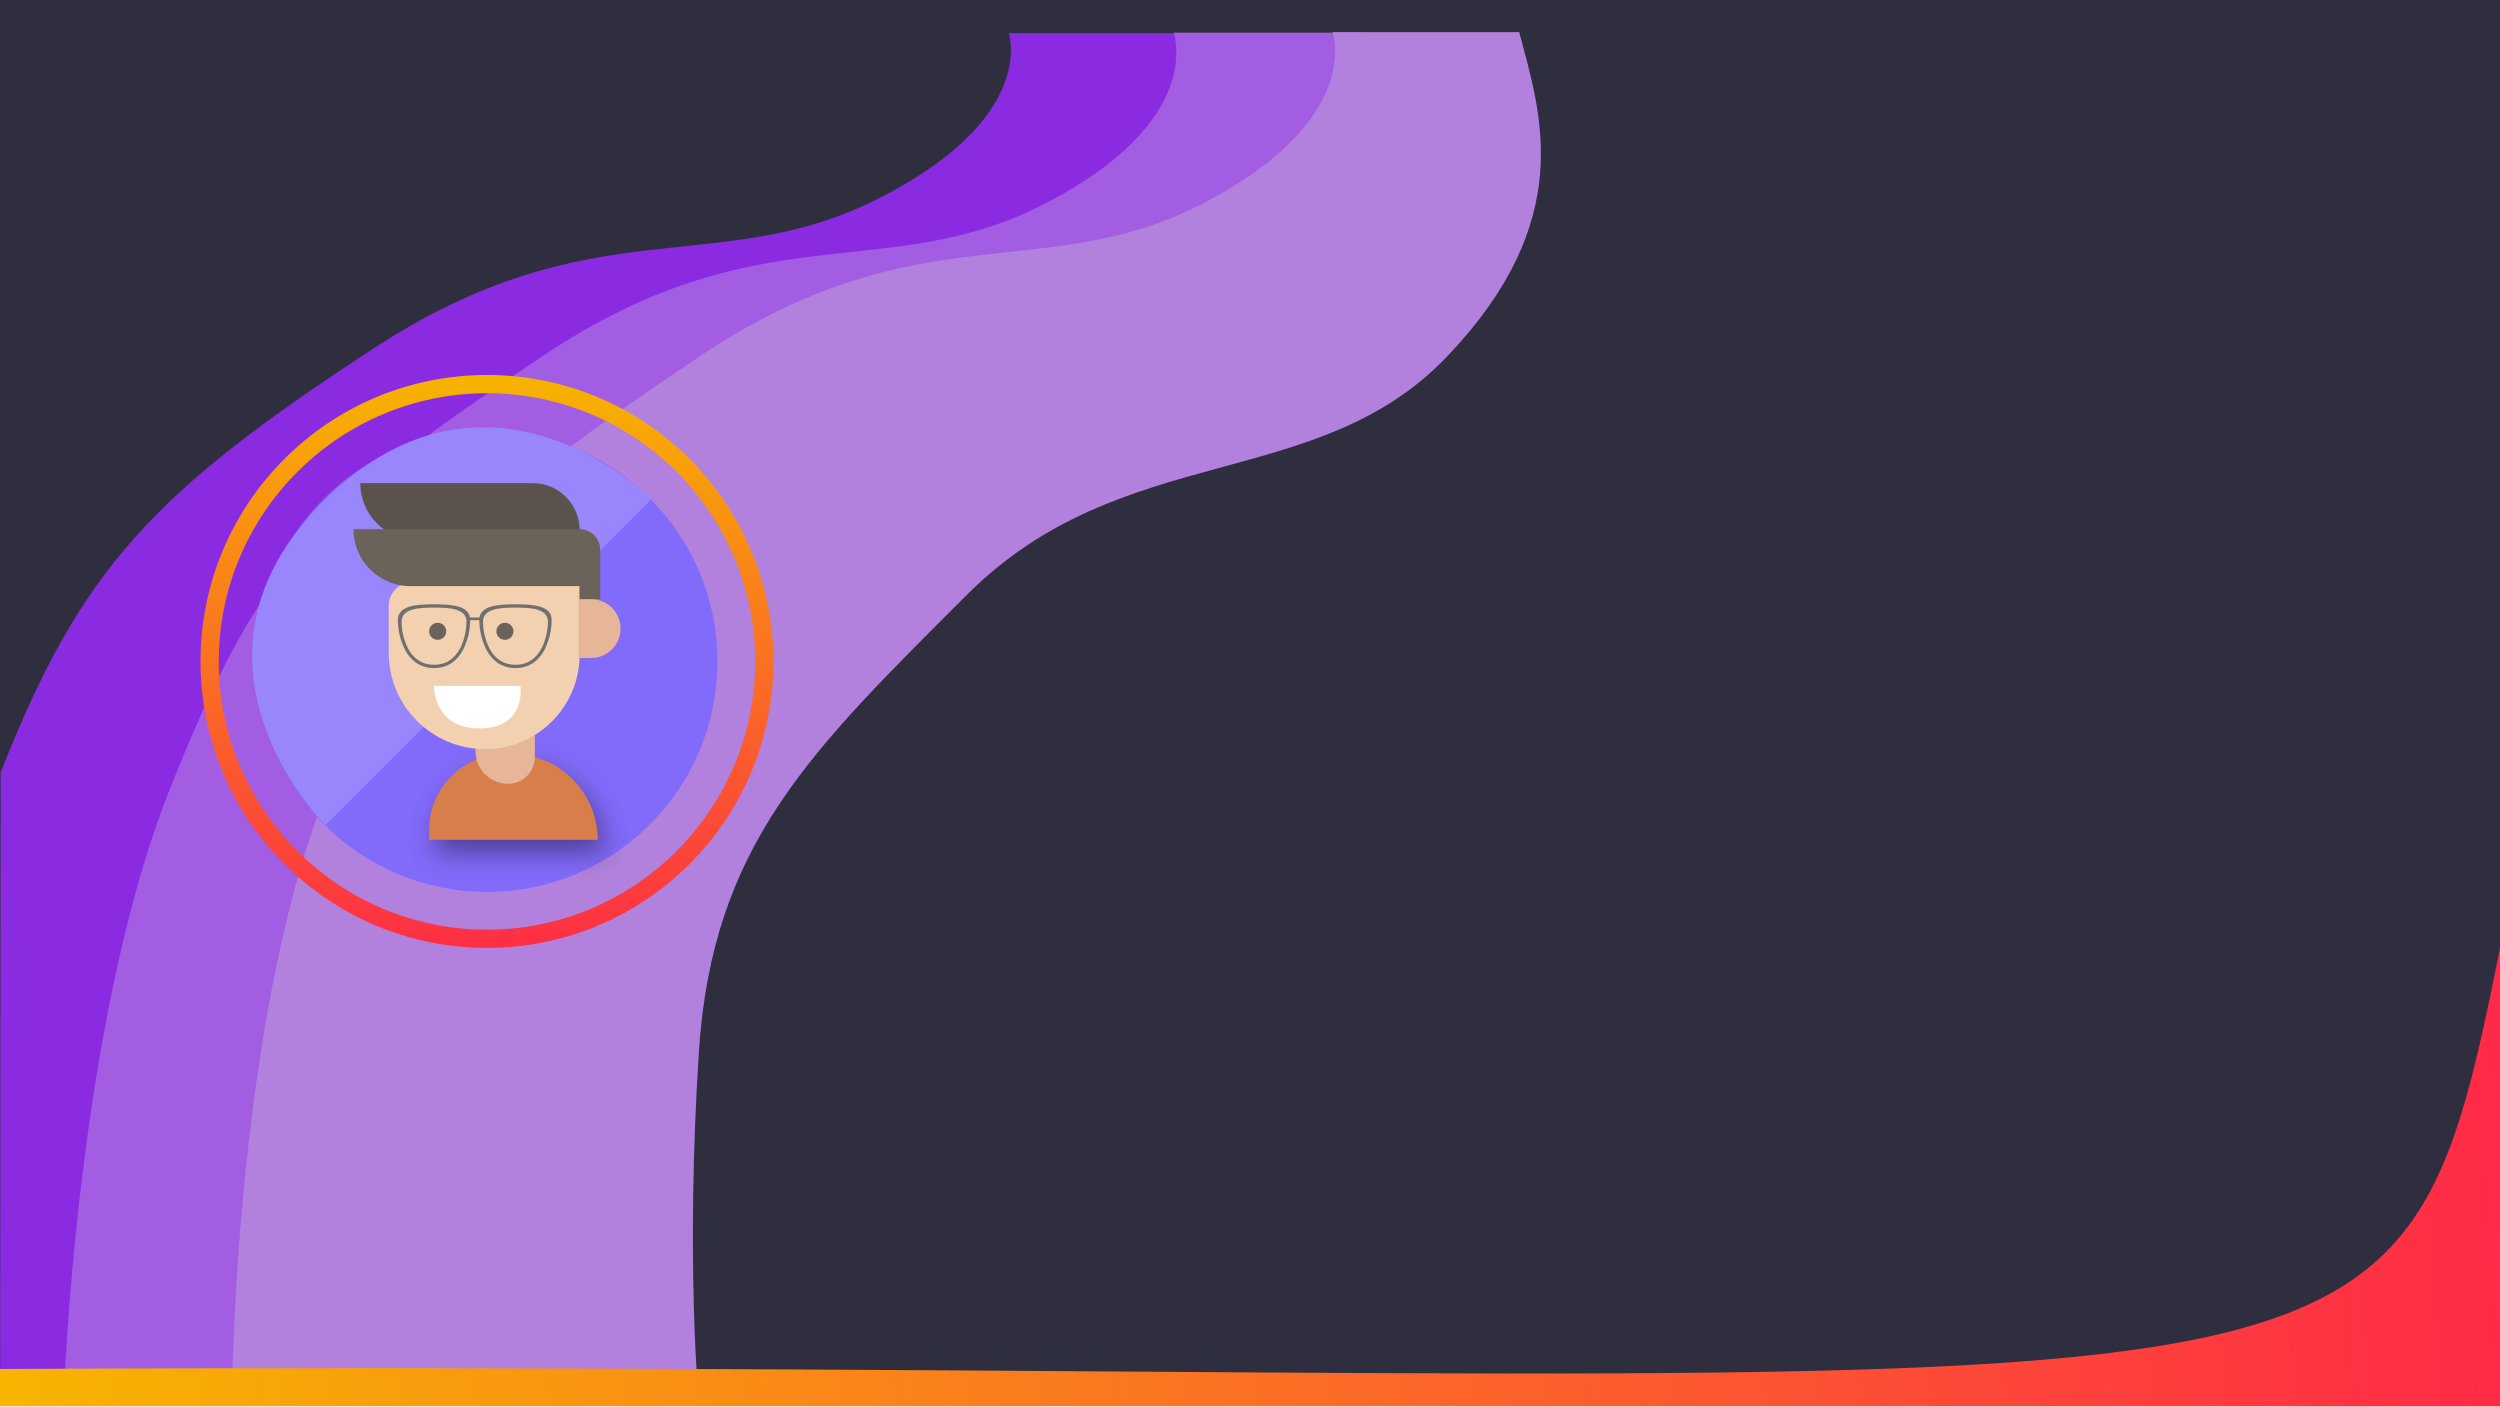
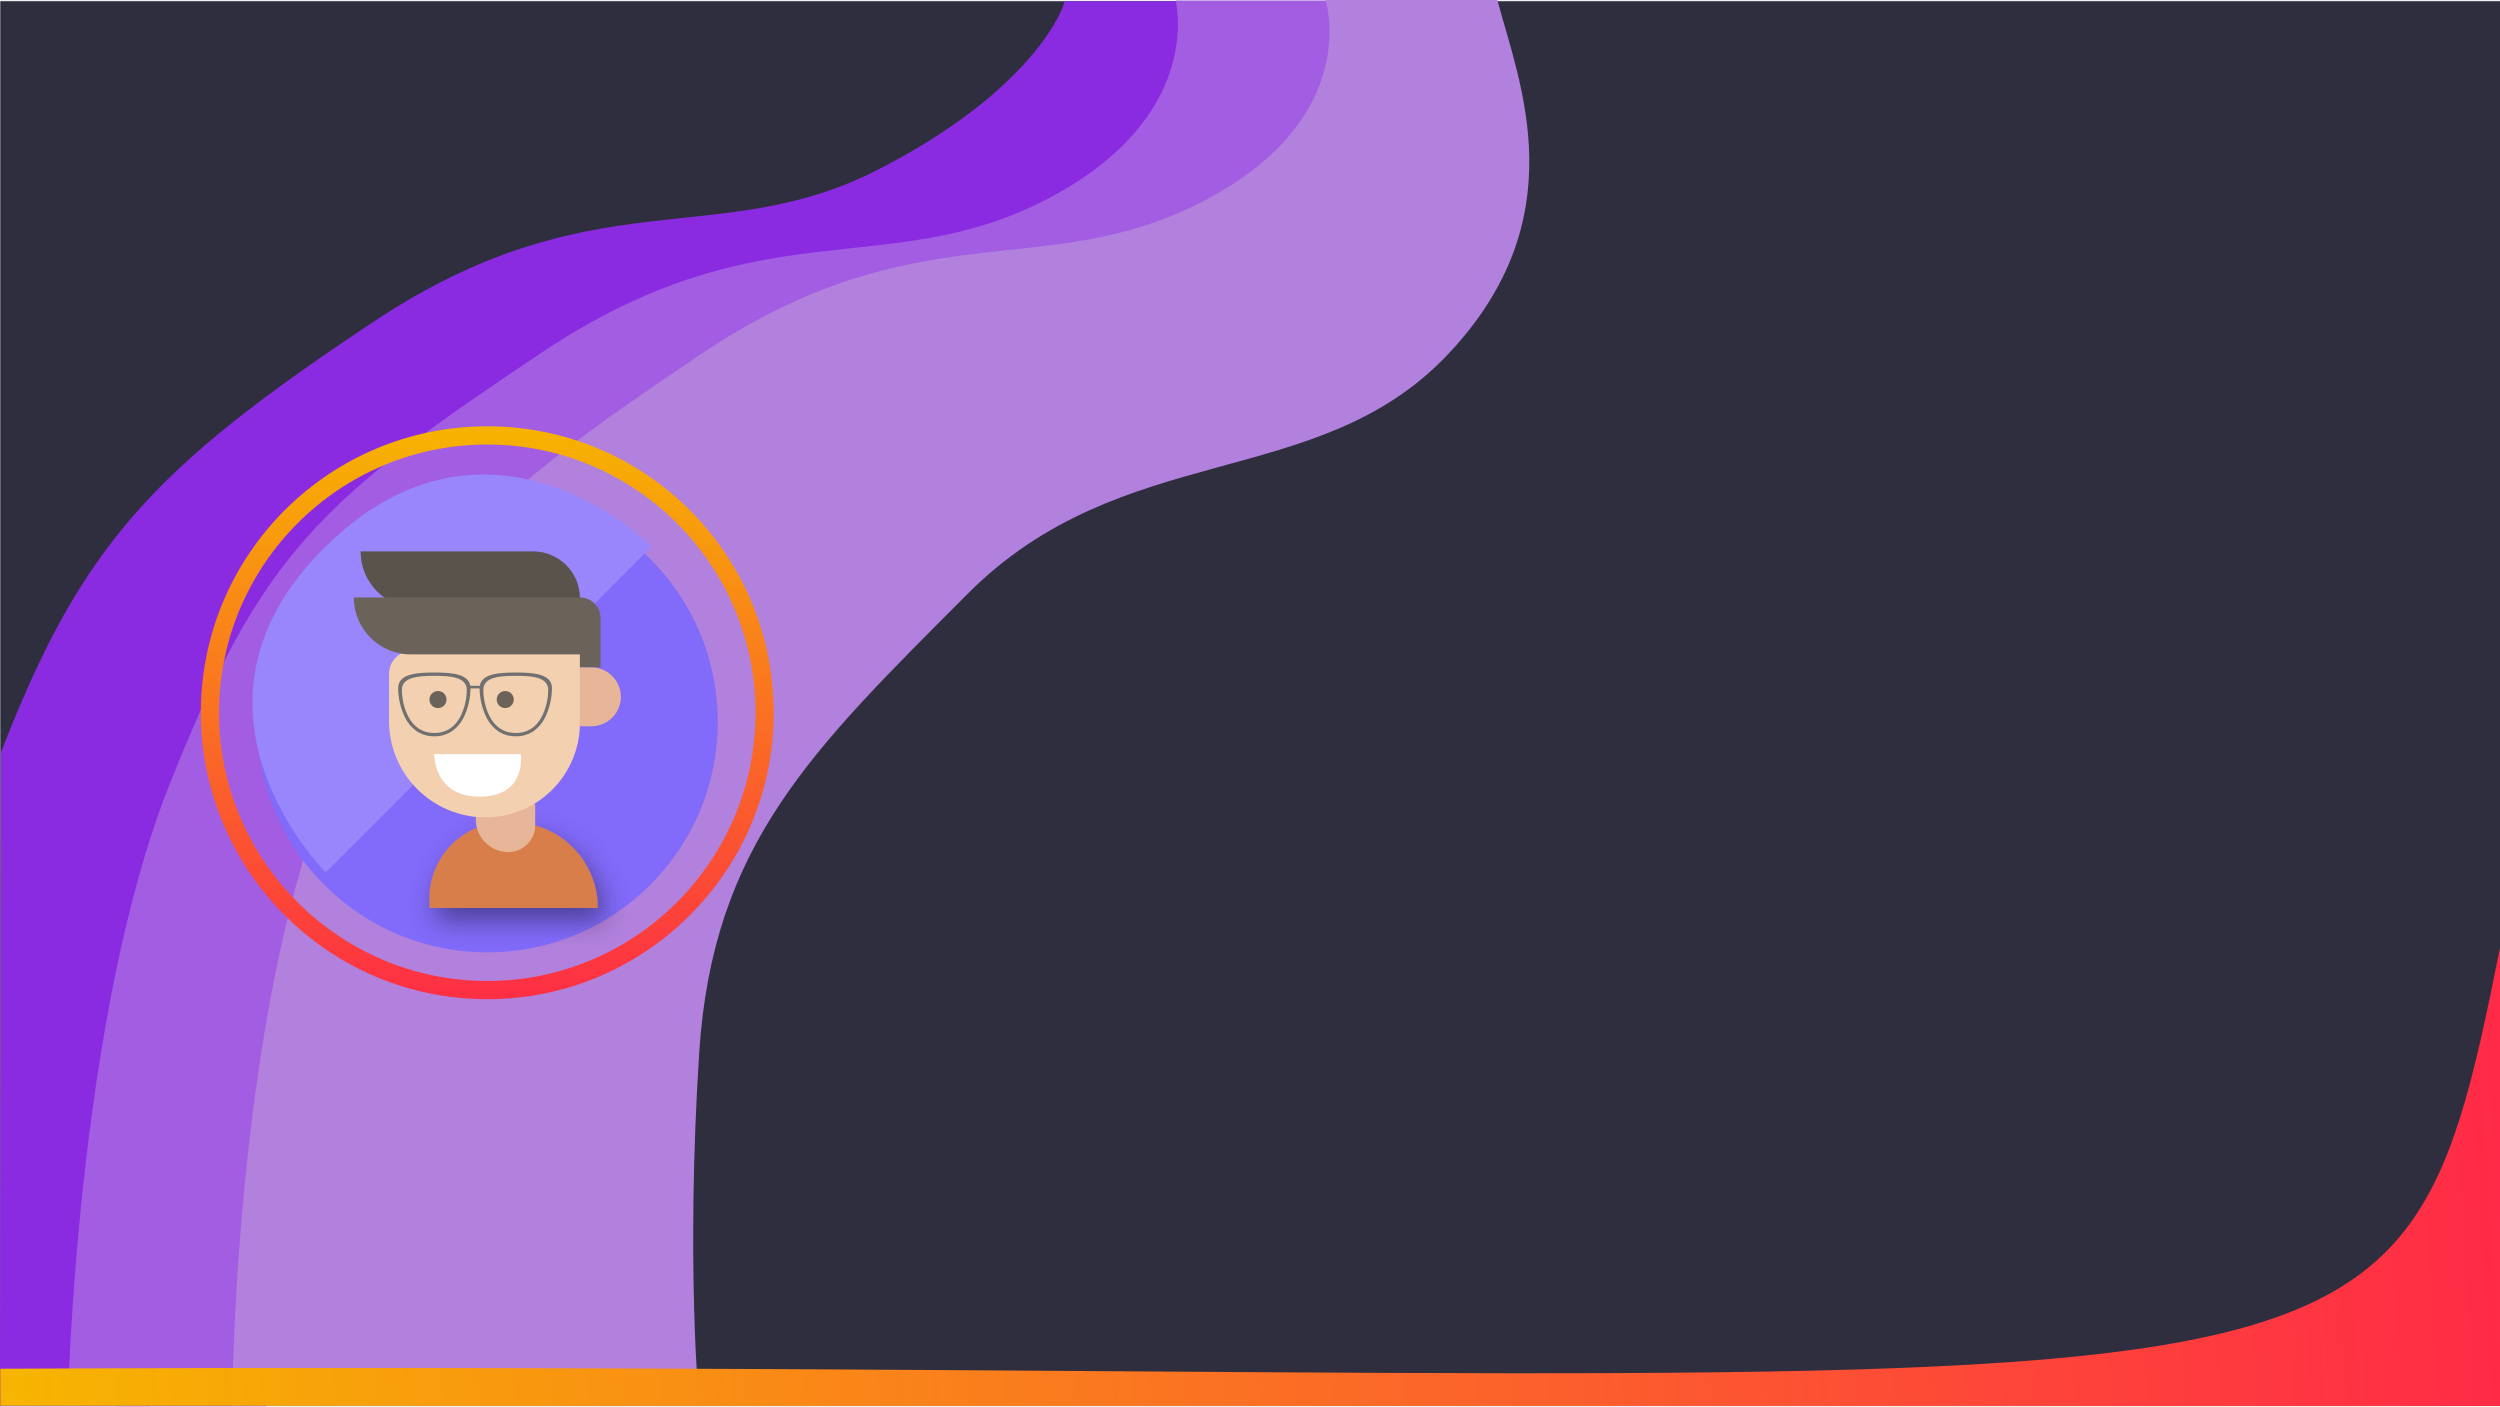
<svg xmlns="http://www.w3.org/2000/svg" width="1920" height="1080" viewBox="0 0 1920 1080">
  <defs>
-     <linearGradient id="linear-gradient" x1="1" y1="0.679" x2="0" y2="0.691" gradientUnits="objectBoundingBox">
-       <stop offset="0" stop-color="#ff2a47" />
-       <stop offset="1" stop-color="#f7b500" />
-     </linearGradient>
-     <linearGradient id="linear-gradient-2" x1="0.5" x2="0.5" y2="1" gradientUnits="objectBoundingBox">
+     <linearGradient id="linear-gradient" x1="0.5" x2="0.5" y2="1" gradientUnits="objectBoundingBox">
      <stop offset="0" stop-color="#f7b400" />
      <stop offset="1" stop-color="#fd2e44" />
    </linearGradient>
-     <filter id="Body" x="304.581" y="559.072" width="189.315" height="125.803" filterUnits="userSpaceOnUse">
+     <filter id="Body" x="304.814" y="611.479" width="189.315" height="125.803" filterUnits="userSpaceOnUse">
      <feOffset dx="5" dy="10" input="SourceAlpha" />
      <feGaussianBlur stdDeviation="10" result="blur" />
      <feFlood flood-opacity="0.4" />
      <feComposite operator="in" in2="blur" />
      <feComposite in="SourceGraphic" />
    </filter>
+     <linearGradient id="linear-gradient-2" x1="1" y1="0.679" x2="0" y2="0.691" gradientUnits="objectBoundingBox">
+       <stop offset="0" stop-color="#ff2a47" />
+       <stop offset="1" stop-color="#f7b500" />
+     </linearGradient>
  </defs>
-   <g id="section-1" transform="translate(0 -1722)">
-     <path id="Path_190" data-name="Path 190" d="M0,0H1920V1077.105H0Z" transform="translate(0 1722)" fill="#2f2e3f" />
-     <path id="Path_193" data-name="Path 193" d="M5976.506,1235.326c61.944-157.64,117.877-215.578,286.191-325.611s264.009-53.077,386.56-114.534,102.065-125.3,101.542-127.72c0,0,142.733.016,142.729,0,16.807,61.457,43.649,140.291-56.493,242.255s-249.172,61.833-368.221,177.765-124.883,285.96-124.883,285.96,4.429,293.017-166.616,345.138c-.049.119-201.17.429-201.215.4S5976.5,1235.329,5976.506,1235.326Z" transform="translate(-5976 1080)" fill="#8a2be2" />
-     <path id="Path_194" data-name="Path 194" d="M5976.506,1250.393c71.56-181.442,117.877-221.311,286.191-334.269s264.009-54.488,386.56-117.58,99.7-128.973,99.181-131.461c0,0,145.005.016,145,0,16.807,63.092,43.737,144.366-56.4,249.041s-249.172,63.478-368.221,182.492-124.883,293.565-124.883,293.565l-146.021,325.9H5895.8S5904.947,1431.835,5976.506,1250.393Z" transform="translate(-5847 1080)" fill="#a25de2" />
-     <path id="Path_195" data-name="Path 195" d="M5976.506,1250.394c71.56-181.443,117.877-221.312,286.191-334.271s264.009-54.489,386.56-117.581,100.9-129.352,100.372-131.839c0,0,143.112.016,143.108,0,16.807,63.092,44.439,144.744-55.7,249.42s-249.172,63.478-368.221,182.493S6272.951,1289.822,6262.7,1450.34s0,268.488,0,268.871c-.084.06-358.574,0-358.574,0S5904.947,1431.837,5976.506,1250.394Z" transform="translate(-5726 1080)" fill="#b181dd" />
-     <path id="Path_142" data-name="Path 142" d="M8301.224-1309.753c1833.276-8.718,1838.286,84.819,1920-323.267-.042,0,0,351.894,0,351.894l-1920-.154Z" transform="translate(-8301.224 4083.126)" fill="url(#linear-gradient)" />
-     <circle id="Ellipse_41" data-name="Ellipse 41" cx="177" cy="177" r="177" transform="translate(197 2053)" fill="#826afa" />
-     <path id="Path_214" data-name="Path 214" d="M177,0V354S-1.583,354.4,0,177,177,0,177,0Z" transform="translate(375.077 1980.267) rotate(45)" fill="#9a86fc" />
-     <path id="Subtraction_50" data-name="Subtraction 50" d="M-5756,1560a221.622,221.622,0,0,1-44.337-4.47,218.9,218.9,0,0,1-41.3-12.819,220.033,220.033,0,0,1-37.37-20.284,221.6,221.6,0,0,1-32.56-26.864,221.586,221.586,0,0,1-26.864-32.56,220.027,220.027,0,0,1-20.284-37.37,218.889,218.889,0,0,1-12.819-41.3A221.632,221.632,0,0,1-5976,1340a221.626,221.626,0,0,1,4.47-44.337,218.882,218.882,0,0,1,12.819-41.3,220,220,0,0,1,20.284-37.37,221.615,221.615,0,0,1,26.864-32.559,221.606,221.606,0,0,1,32.56-26.864,220.012,220.012,0,0,1,37.37-20.284,218.912,218.912,0,0,1,41.3-12.819A221.622,221.622,0,0,1-5756,1120a221.622,221.622,0,0,1,44.337,4.47,218.9,218.9,0,0,1,41.3,12.819,220.018,220.018,0,0,1,37.37,20.284,221.622,221.622,0,0,1,32.56,26.864A221.639,221.639,0,0,1-5573.572,1217a220.045,220.045,0,0,1,20.284,37.37,218.882,218.882,0,0,1,12.819,41.3A221.629,221.629,0,0,1-5536,1340a221.636,221.636,0,0,1-4.47,44.338,218.889,218.889,0,0,1-12.819,41.3,220.037,220.037,0,0,1-20.284,37.37,221.641,221.641,0,0,1-26.864,32.56,221.592,221.592,0,0,1-32.56,26.864,220.011,220.011,0,0,1-37.37,20.284,218.882,218.882,0,0,1-41.3,12.819A221.622,221.622,0,0,1-5756,1560Zm0-426c-113.589,0-206,92.411-206,206s92.412,206,206,206,206-92.411,206-206S-5642.411,1134-5756,1134Z" transform="translate(6130 890)" fill="url(#linear-gradient-2)" />
-     <g id="fevicon" transform="translate(263.483 2098.044)">
-       <g id="Me" transform="translate(8 -5)">
-         <g transform="matrix(1, 0, 0, 1, -271.48, -371.04)" filter="url(#Body)">
-           <path id="Body-2" data-name="Body" d="M58.306,0h5.206a65.8,65.8,0,0,1,65.8,65.8v0a0,0,0,0,1,0,0H0a0,0,0,0,1,0,0v-7.5A58.306,58.306,0,0,1,58.306,0Z" transform="translate(329.58 579.07)" fill="#d87e4b" />
-         </g>
-         <path id="Neck" d="M0,0H45.6a0,0,0,0,1,0,0V16.451A20.615,20.615,0,0,1,24.988,37.066h0A24.988,24.988,0,0,1,0,12.078V0A0,0,0,0,1,0,0Z" transform="translate(93.706 193.868)" fill="#e7b598" />
-         <path id="Face" d="M17.981,0H146.6a0,0,0,0,1,0,0V55.507A72.559,72.559,0,0,1,74.04,128.065h0A74.04,74.04,0,0,1,0,54.026V17.981A17.981,17.981,0,0,1,17.981,0Z" transform="translate(27.071 76.214)" fill="#f3d1b0" />
-         <g id="Hair">
-           <path id="Rectangle_12" data-name="Rectangle 12" d="M0,0H132.438a36.025,36.025,0,0,1,36.025,36.025v7.7a0,0,0,0,1,0,0H43.73A43.73,43.73,0,0,1,0,0V0A0,0,0,0,1,0,0Z" transform="translate(5.206)" fill="#59534b" />
-           <path id="Rectangle_13" data-name="Rectangle 13" d="M0,0H172.146a15.267,15.267,0,0,1,15.267,15.267V43.73a0,0,0,0,1,0,0H43.73A43.73,43.73,0,0,1,0,0V0A0,0,0,0,1,0,0Z" transform="translate(0 35.4)" fill="#6b6359" />
-           <path id="Rectangle_18" data-name="Rectangle 18" d="M0,0H0A15.826,15.826,0,0,1,15.826,15.826v37.9a0,0,0,0,1,0,0H0a0,0,0,0,1,0,0V0A0,0,0,0,1,0,0Z" transform="translate(173.669 35.4)" fill="#6b6359" />
-         </g>
-         <path id="Ear" d="M0,0H8.85A22.594,22.594,0,0,1,31.444,22.594v0A22.594,22.594,0,0,1,8.85,45.187H0a0,0,0,0,1,0,0V0A0,0,0,0,1,0,0Z" transform="translate(173.669 89.125)" fill="#e7b598" />
-         <path id="Smile" d="M3195.45,2126.7h66.442s5.1,32.214-30.969,32.658S3195.45,2126.7,3195.45,2126.7Z" transform="translate(-3133.718 -1970.999)" fill="#fff" />
-         <g id="Eyes" transform="translate(58.098 107.242)">
-           <circle id="Ellipse_10" data-name="Ellipse 10" cx="6.559" cy="6.559" r="6.559" fill="#6b6359" />
-           <circle id="Ellipse_11" data-name="Ellipse 11" cx="6.559" cy="6.559" r="6.559" transform="translate(51.643)" fill="#6b6359" />
+   <g id="section-1" transform="translate(0.233 -1681.068)">
+     <g id="section-1-2" data-name="section-1" transform="translate(-0.233 1681.068)">
+       <g id="section-1-3" data-name="section-1">
+         <path id="Path_190" data-name="Path 190" d="M0,0H1919.767V1078.368H0Z" transform="translate(0.233 0.932)" fill="#2f2e3f" />
+         <path id="Path_193" data-name="Path 193" d="M5976.506,1244.428C6038.451,1084.262,6094.383,1025.4,6262.7,913.6s264.009-53.928,386.56-116.371,144.553-127.305,144.03-129.767c0,0,107.212.016,107.208,0C6917.3,729.9,6937.178,810,6837.036,913.6s-249.172,62.824-368.221,180.614-124.883,290.545-124.883,290.545,7.08,308.755-163.965,361.711c-.049.121-204.153.026-204.2,0S5976.5,1244.432,5976.506,1244.428Z" transform="translate(-5975.767 -666.529)" fill="#8a2be2" />
+         <path id="Path_194" data-name="Path 194" d="M5976.506,1244.753c71.56-180.672,117.877-220.372,286.191-332.851s264.009-54.257,386.56-117.081,100.885-150.859,100.361-153.335c0,0,145.876.016,145.873,0,16.807,62.823,41.686,166.186-58.456,270.417s-249.172,63.208-368.221,181.718-124.883,292.319-124.883,292.319l-141.758,333.952H5898.835S5904.947,1425.425,5976.506,1244.753Z" transform="translate(-5846.767 -641.068)" fill="#a25de2" />
+         <path id="Path_195" data-name="Path 195" d="M5976.506,1249.611c71.56-182.184,117.877-222.216,286.191-335.636s264.009-54.711,386.56-118.061,95.091-152.348,94.568-154.846c0,0,131.9.017,131.9,0,16.807,63.35,61.456,167.8-38.686,272.907s-249.172,63.737-368.221,183.237S6272.951,1289.2,6262.7,1450.373s0,269.584,0,269.969c-.084.06-358.574,0-358.574,0S5904.947,1431.794,5976.506,1249.611Z" transform="translate(-5725.767 -641.068)" fill="#b181dd" />
+         <circle id="Ellipse_41" data-name="Ellipse 41" cx="177" cy="177" r="177" transform="translate(197.233 377.438)" fill="#826afa" />
+         <path id="Path_214" data-name="Path 214" d="M177.01,0V354s-178.583.4-177-177S177.01,0,177.01,0Z" transform="translate(375.303 294.488) rotate(45)" fill="#9a86fc" />
+         <path id="Subtraction_50" data-name="Subtraction 50" d="M220,440a221.622,221.622,0,0,1-44.337-4.47A218.787,218.787,0,0,1,97,402.428a220.646,220.646,0,0,1-79.708-96.794,218.889,218.889,0,0,1-12.819-41.3,222.139,222.139,0,0,1,0-88.675A218.785,218.785,0,0,1,37.573,97a220.648,220.648,0,0,1,96.794-79.707,218.912,218.912,0,0,1,41.3-12.819,222.143,222.143,0,0,1,88.675,0A218.785,218.785,0,0,1,343,37.573a220.636,220.636,0,0,1,79.708,96.794,218.882,218.882,0,0,1,12.819,41.3,222.139,222.139,0,0,1,0,88.675A218.8,218.8,0,0,1,402.428,343a220.651,220.651,0,0,1-96.793,79.708,218.882,218.882,0,0,1-41.3,12.819A221.622,221.622,0,0,1,220,440Zm0-426C106.412,14,14,106.411,14,220s92.412,206,206,206,206-92.411,206-206S333.589,14,220,14Z" transform="translate(154.233 327.388)" fill="url(#linear-gradient)" />
+         <g id="fevicon" transform="translate(271.717 423.45)">
+           <g id="Me">
+             <g transform="matrix(1, 0, 0, 1, -271.72, -423.45)" filter="url(#Body)">
+               <path id="Body-2" data-name="Body" d="M58.306,0h5.206a65.8,65.8,0,0,1,65.8,65.8v0a0,0,0,0,1,0,0H0a0,0,0,0,1,0,0v-7.5A58.306,58.306,0,0,1,58.306,0Z" transform="translate(329.81 631.48)" fill="#d87e4b" />
+             </g>
+             <path id="Neck" d="M0,0H45.6a0,0,0,0,1,0,0V16.451A20.615,20.615,0,0,1,24.988,37.066h0A24.988,24.988,0,0,1,0,12.078V0A0,0,0,0,1,0,0Z" transform="translate(93.706 193.868)" fill="#e7b598" />
+             <path id="Face" d="M17.981,0H146.6a0,0,0,0,1,0,0V55.507A72.559,72.559,0,0,1,74.04,128.065h0A74.04,74.04,0,0,1,0,54.026V17.981A17.981,17.981,0,0,1,17.981,0Z" transform="translate(27.071 76.214)" fill="#f3d1b0" />
+             <g id="Hair">
+               <path id="Rectangle_12" data-name="Rectangle 12" d="M0,0H132.438a36.025,36.025,0,0,1,36.025,36.025v7.7a0,0,0,0,1,0,0H43.73A43.73,43.73,0,0,1,0,0V0A0,0,0,0,1,0,0Z" transform="translate(5.206)" fill="#59534b" />
+               <path id="Rectangle_13" data-name="Rectangle 13" d="M0,0H172.146a15.267,15.267,0,0,1,15.267,15.267V43.73a0,0,0,0,1,0,0H43.73A43.73,43.73,0,0,1,0,0V0A0,0,0,0,1,0,0Z" transform="translate(0 35.4)" fill="#6b6359" />
+               <path id="Rectangle_18" data-name="Rectangle 18" d="M0,0H0A15.826,15.826,0,0,1,15.826,15.826v37.9a0,0,0,0,1,0,0H0a0,0,0,0,1,0,0V0A0,0,0,0,1,0,0Z" transform="translate(173.669 35.4)" fill="#6b6359" />
+             </g>
+             <path id="Ear" d="M0,0H8.85A22.594,22.594,0,0,1,31.444,22.594v0A22.594,22.594,0,0,1,8.85,45.187H0a0,0,0,0,1,0,0V0A0,0,0,0,1,0,0Z" transform="translate(173.669 89.125)" fill="#e7b598" />
+             <path id="Smile" d="M3195.45,2126.7h66.442s5.1,32.214-30.969,32.658S3195.45,2126.7,3195.45,2126.7Z" transform="translate(-3133.718 -1970.999)" fill="#fff" />
+             <g id="Eyes" transform="translate(58.098 107.242)">
+               <circle id="Ellipse_10" data-name="Ellipse 10" cx="6.559" cy="6.559" r="6.559" fill="#6b6359" />
+               <circle id="Ellipse_11" data-name="Ellipse 11" cx="6.559" cy="6.559" r="6.559" transform="translate(51.643)" fill="#6b6359" />
+             </g>
+           </g>
+           <g id="Glasses2" transform="translate(34.057 93.049)">
+             <path id="Subtraction_45" data-name="Subtraction 45" d="M27.8,48.989a23.681,23.681,0,0,1-13.985-4.225,27.964,27.964,0,0,1-8.484-10.12A52.216,52.216,0,0,1,0,12.048C0,7.054,2.841,3.734,8.687,1.9,14,.23,21.011,0,27.8,0S41.6.23,46.908,1.9c5.845,1.836,8.687,5.155,8.687,10.149a52.216,52.216,0,0,1-5.328,22.6,27.975,27.975,0,0,1-8.484,10.12A23.684,23.684,0,0,1,27.8,48.989Zm0-46.453c-12.056,0-24.919.835-24.919,10.8A46.8,46.8,0,0,0,7.655,33.593c4.443,8.533,11.22,12.86,20.142,12.86s15.7-4.327,20.142-12.86a46.8,46.8,0,0,0,4.777-20.257C52.717,3.371,39.853,2.536,27.8,2.536Z" transform="translate(0 0)" fill="#707070" />
+             <path id="Subtraction_44" data-name="Subtraction 44" d="M27.8,48.989a23.681,23.681,0,0,1-13.985-4.225,27.964,27.964,0,0,1-8.484-10.12A52.216,52.216,0,0,1,0,12.048C0,7.054,2.841,3.734,8.687,1.9,14,.23,21.011,0,27.8,0S41.6.23,46.908,1.9c5.845,1.836,8.687,5.155,8.687,10.149a52.216,52.216,0,0,1-5.328,22.6,27.975,27.975,0,0,1-8.484,10.12A23.684,23.684,0,0,1,27.8,48.989Zm0-46.453c-12.056,0-24.919.835-24.919,10.8A46.8,46.8,0,0,0,7.655,33.593c4.443,8.533,11.22,12.86,20.142,12.86s15.7-4.327,20.142-12.86a46.8,46.8,0,0,0,4.777-20.257C52.717,3.371,39.853,2.536,27.8,2.536Z" transform="translate(62.544 0)" fill="#707070" />
+             <line id="Line_15" data-name="Line 15" x2="8.687" transform="translate(54.726 11.179)" fill="none" stroke="#707070" stroke-linecap="round" stroke-width="2" />
+           </g>
        </g>
      </g>
-       <g id="Glasses2" transform="translate(42.057 88.049)">
-         <path id="Subtraction_45" data-name="Subtraction 45" d="M27.8,48.989a23.681,23.681,0,0,1-13.985-4.225,27.964,27.964,0,0,1-8.484-10.12A52.216,52.216,0,0,1,0,12.048C0,7.054,2.841,3.734,8.687,1.9,14,.23,21.011,0,27.8,0S41.6.23,46.908,1.9c5.845,1.836,8.687,5.155,8.687,10.149a52.216,52.216,0,0,1-5.328,22.6,27.975,27.975,0,0,1-8.484,10.12A23.684,23.684,0,0,1,27.8,48.989Zm0-46.453c-12.056,0-24.919.835-24.919,10.8A46.8,46.8,0,0,0,7.655,33.593c4.443,8.533,11.22,12.86,20.142,12.86s15.7-4.327,20.142-12.86a46.8,46.8,0,0,0,4.777-20.257C52.717,3.371,39.853,2.536,27.8,2.536Z" transform="translate(0 0)" fill="#707070" />
-         <path id="Subtraction_44" data-name="Subtraction 44" d="M27.8,48.989a23.681,23.681,0,0,1-13.985-4.225,27.964,27.964,0,0,1-8.484-10.12A52.216,52.216,0,0,1,0,12.048C0,7.054,2.841,3.734,8.687,1.9,14,.23,21.011,0,27.8,0S41.6.23,46.908,1.9c5.845,1.836,8.687,5.155,8.687,10.149a52.216,52.216,0,0,1-5.328,22.6,27.975,27.975,0,0,1-8.484,10.12A23.684,23.684,0,0,1,27.8,48.989Zm0-46.453c-12.056,0-24.919.835-24.919,10.8A46.8,46.8,0,0,0,7.655,33.593c4.443,8.533,11.22,12.86,20.142,12.86s15.7-4.327,20.142-12.86a46.8,46.8,0,0,0,4.777-20.257C52.717,3.371,39.853,2.536,27.8,2.536Z" transform="translate(62.544 0)" fill="#707070" />
-         <line id="Line_15" data-name="Line 15" x2="8.687" transform="translate(54.726 11.179)" fill="none" stroke="#707070" stroke-linecap="round" stroke-width="2" />
-       </g>
+       <path id="Path_228" data-name="Path 228" d="M8301.224-1309.753c1833.054-8.718,1838.063,84.819,1919.767-323.267-.042,0,0,351.894,0,351.894l-1919.767-.154Z" transform="translate(-8300.99 2360.934)" fill="url(#linear-gradient-2)" />
    </g>
  </g>
</svg>
